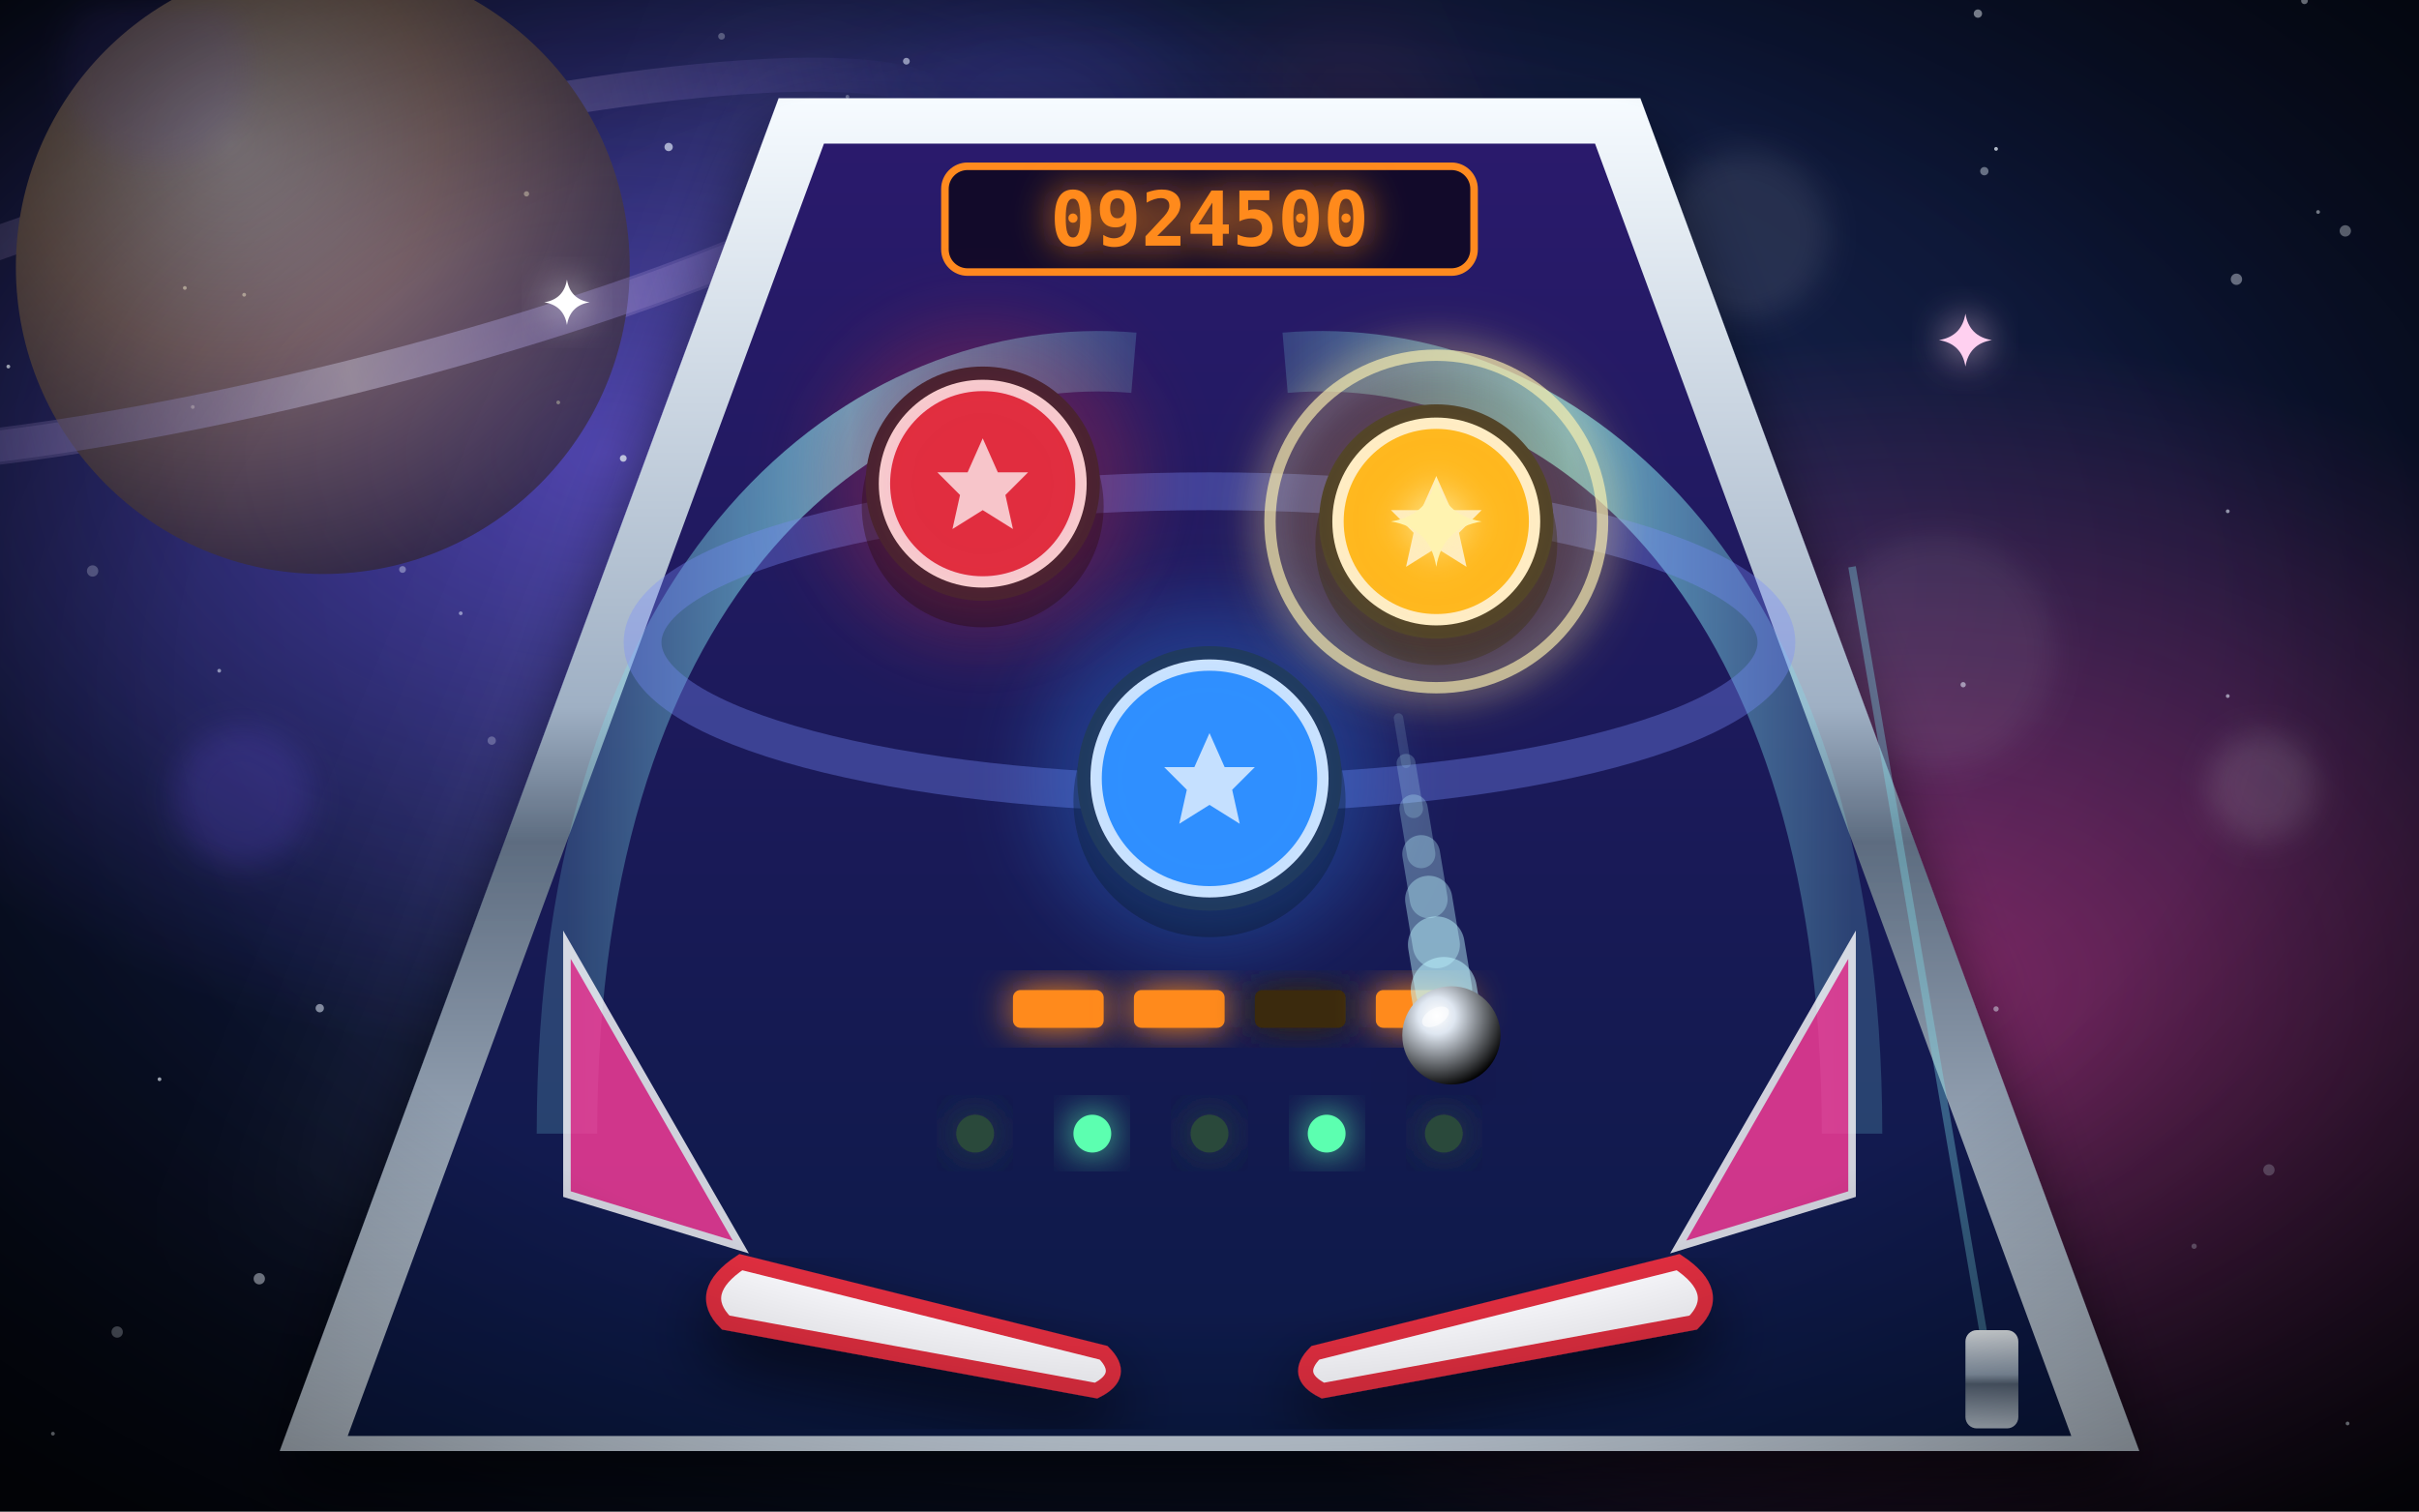
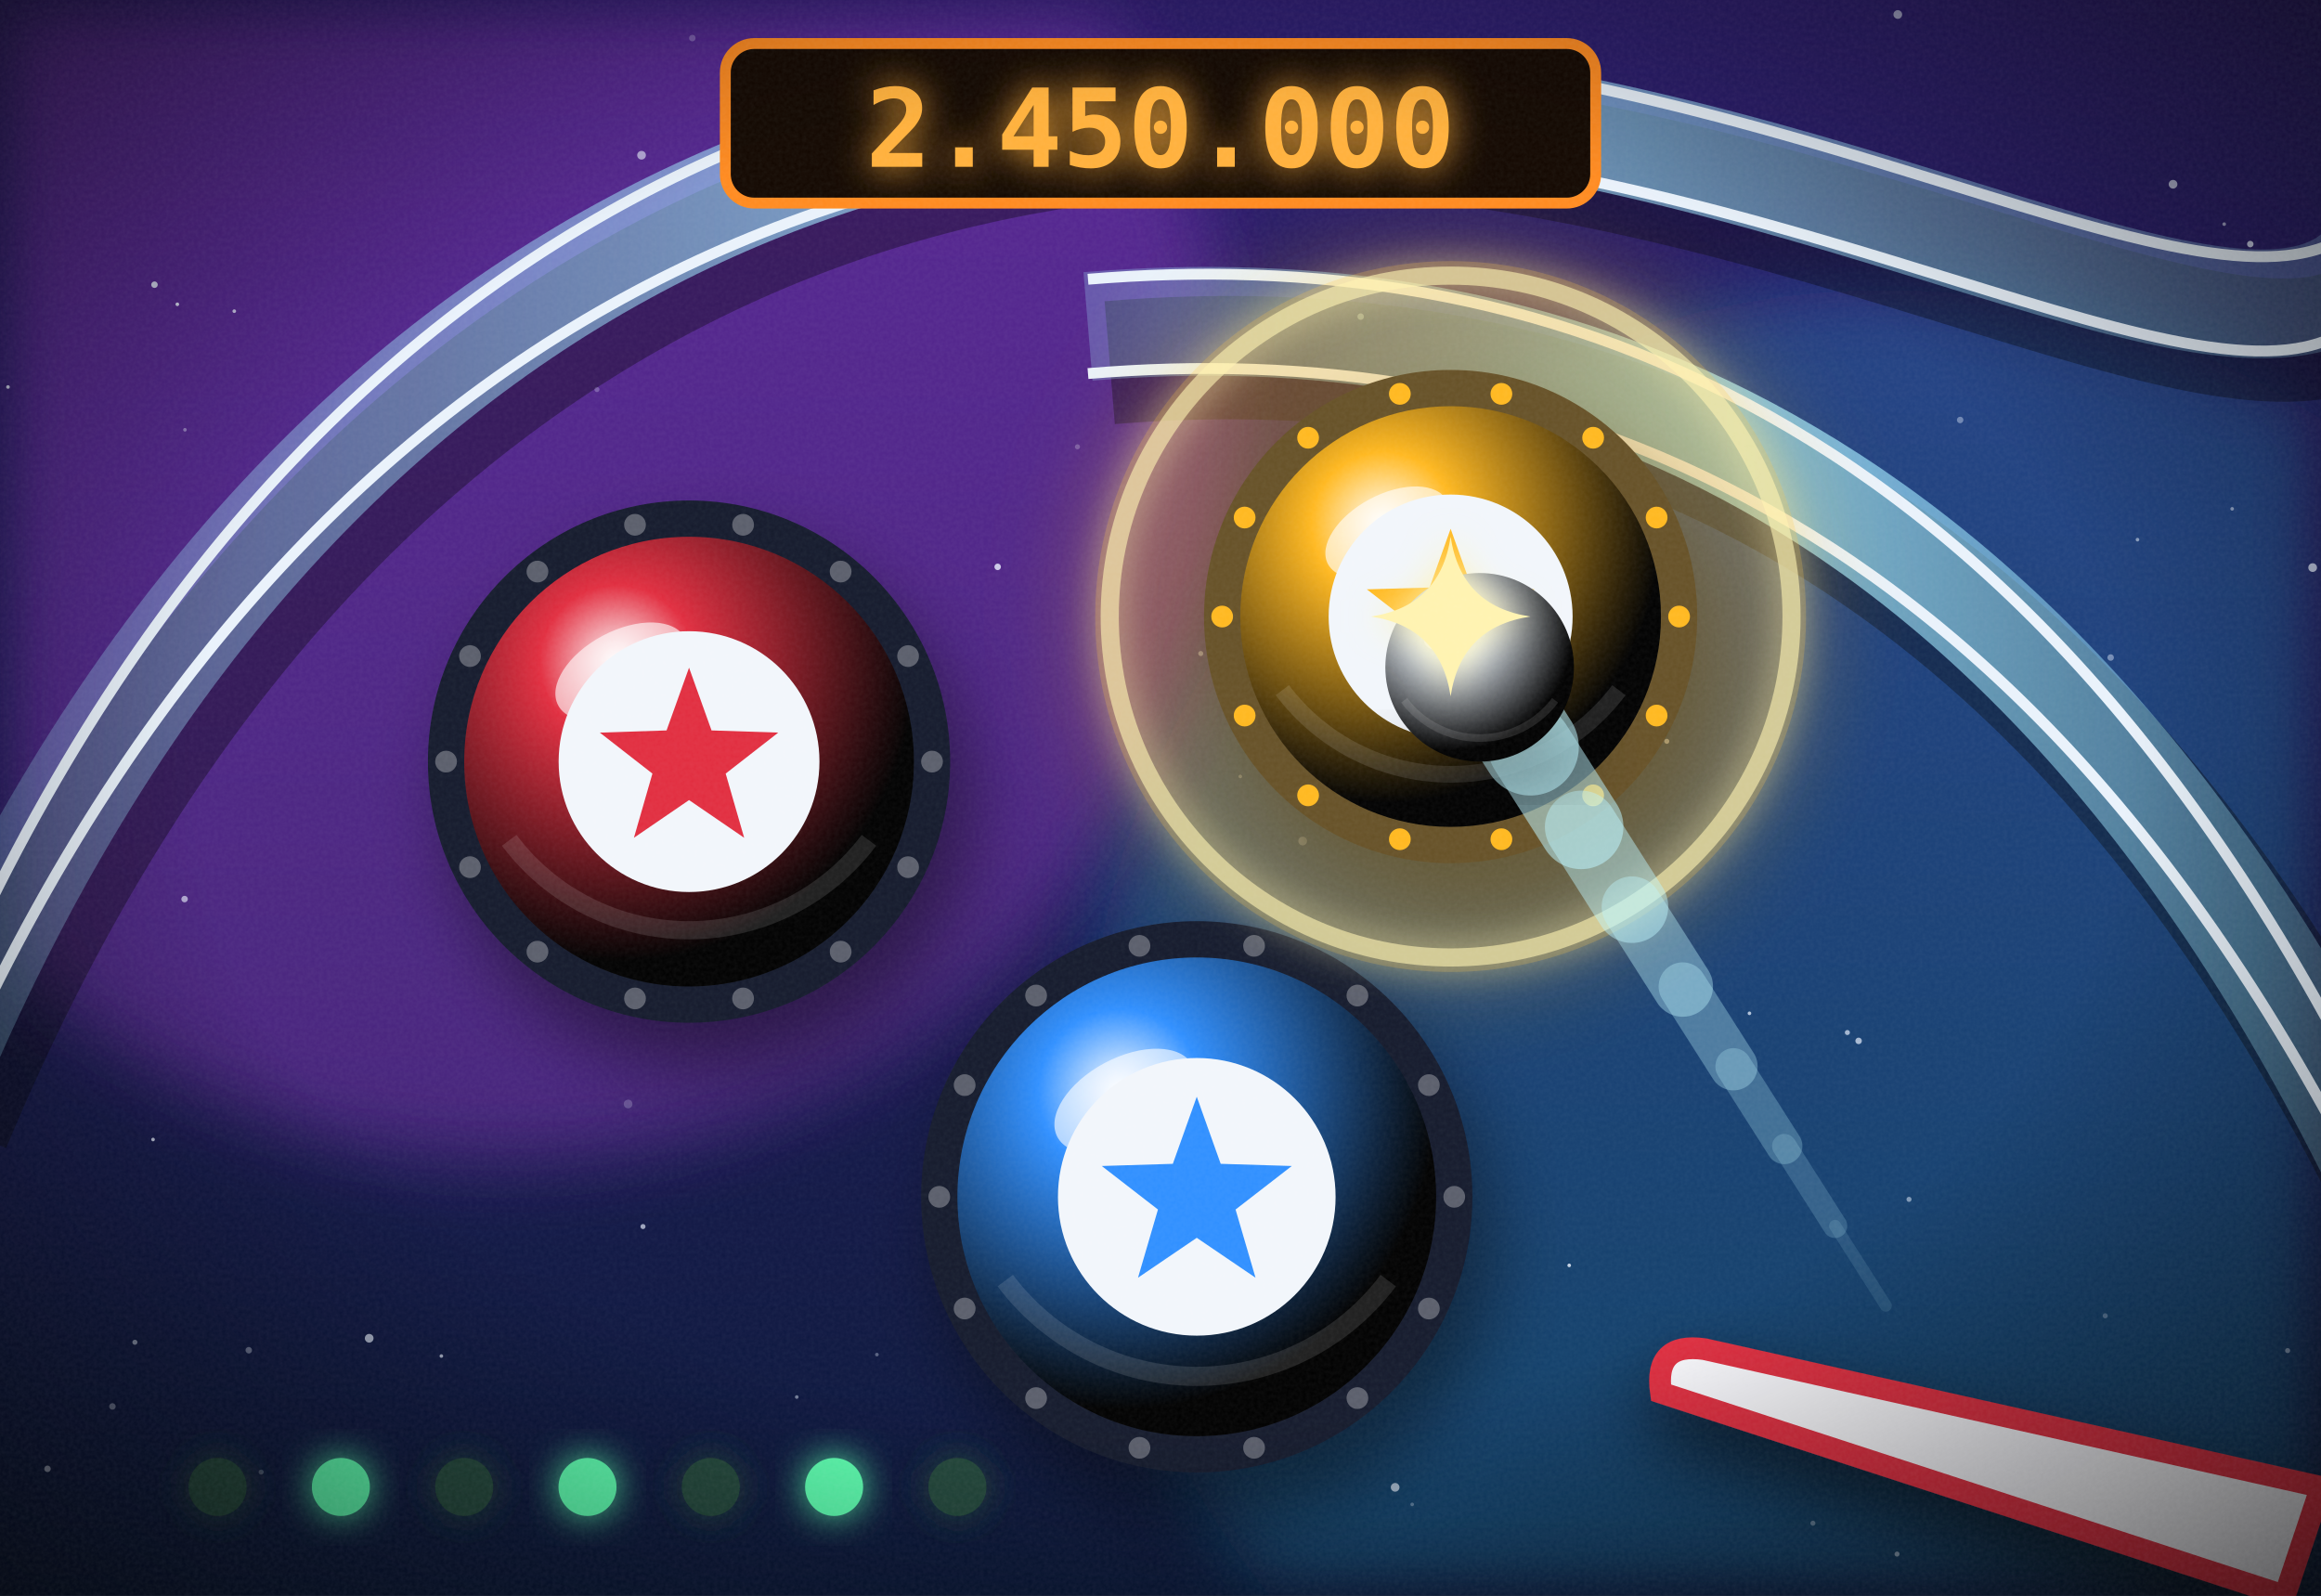
- <svg xmlns="http://www.w3.org/2000/svg" viewBox="0 0 640 400">
-   <defs>
-     <radialGradient id="bg" cx="50%" cy="38%" r="78%">
-       <stop offset="0" stop-color="#1d2c5e" />
-       <stop offset=".55" stop-color="#0c1533" />
-       <stop offset="1" stop-color="#04070f" />
-     </radialGradient>
-     <radialGradient id="neb1" cx="50%" cy="50%" r="50%">
-       <stop offset="0" stop-color="#7a5cff" stop-opacity=".55" />
-       <stop offset="1" stop-color="#7a5cff" stop-opacity="0" />
-     </radialGradient>
-     <radialGradient id="neb2" cx="50%" cy="50%" r="50%">
-       <stop offset="0" stop-color="#ff3d9a" stop-opacity=".45" />
-       <stop offset="1" stop-color="#ff3d9a" stop-opacity="0" />
-     </radialGradient>
-     <radialGradient id="floorglow" cx="50%" cy="50%" r="50%">
-       <stop offset="0" stop-color="#7a5cff" stop-opacity=".6" />
-       <stop offset="1" stop-color="#7a5cff" stop-opacity="0" />
-     </radialGradient>
-     <linearGradient id="flo" x1="0" y1="0" x2="0" y2="1">
-       <stop offset="0" stop-color="#0d1530" />
-       <stop offset="1" stop-color="#03050b" />
-     </linearGradient>
-     <radialGradient id="vig" cx="50%" cy="45%" r="72%">
-       <stop offset=".58" stop-color="#000" stop-opacity="0" />
-       <stop offset="1" stop-color="#000" stop-opacity=".6" />
-     </radialGradient>
-     <linearGradient id="chrome" x1="0" y1="0" x2="0" y2="1">
-       <stop offset="0" stop-color="#f6fbff" />
-       <stop offset=".45" stop-color="#9fb0c4" />
-       <stop offset=".55" stop-color="#5d6c80" />
-       <stop offset="1" stop-color="#cfdbe8" />
-     </linearGradient>
-     <linearGradient id="gold" x1="0" y1="0" x2="0" y2="1">
-       <stop offset="0" stop-color="#fff3b0" />
-       <stop offset=".5" stop-color="#ffb81f" />
-       <stop offset="1" stop-color="#b86a00" />
-     </linearGradient>
+ <svg xmlns="http://www.w3.org/2000/svg" viewBox="0 0 640 440" preserveAspectRatio="xMidYMid slice">
+   <defs>
    <filter id="glow" x="-50%" y="-50%" width="200%" height="200%">
      <feGaussianBlur stdDeviation="5" result="b" />
      <feMerge>
        <feMergeNode in="b" />
        <feMergeNode in="SourceGraphic" />
      </feMerge>
    </filter>
+     <filter id="bigglow" x="-50%" y="-50%" width="200%" height="200%">
+       <feGaussianBlur stdDeviation="14" result="b" />
+       <feMerge>
+         <feMergeNode in="b" />
+         <feMergeNode in="SourceGraphic" />
+       </feMerge>
+     </filter>
    <filter id="soft" x="-50%" y="-50%" width="200%" height="200%">
      <feGaussianBlur stdDeviation="10" />
    </filter>
-     <filter id="blur2" x="-50%" y="-50%" width="200%" height="200%">
-       <feGaussianBlur stdDeviation="2" />
+     <filter id="dof" x="-20%" y="-20%" width="140%" height="140%">
+       <feGaussianBlur stdDeviation="4" />
+     </filter>
+     <filter id="dof2" x="-20%" y="-20%" width="140%" height="140%">
+       <feGaussianBlur stdDeviation="9" />
    </filter>
    <filter id="bokeh" x="-50%" y="-50%" width="200%" height="200%">
-       <feGaussianBlur stdDeviation="4" />
-     </filter>
-     <filter id="ray" x="-20%" y="-20%" width="140%" height="140%">
-       <feGaussianBlur stdDeviation="14" />
+       <feGaussianBlur stdDeviation="7" />
    </filter>
    <filter id="shadow" x="-30%" y="-30%" width="160%" height="160%">
-       <feDropShadow dx="0" dy="9" stdDeviation="9" flood-color="#000" flood-opacity=".6" />
-     </filter>
-   </defs>
-   <rect width="640" height="400" fill="url(#bg)" />
-   <ellipse cx="160" cy="120" rx="240" ry="160" fill="url(#neb1)" />
-   <ellipse cx="510" cy="260" rx="240" ry="170" fill="url(#neb2)" />
-   <circle cx="613.3" cy="56.1" r="0.5" fill="#e8f1ff" opacity="0.65" />
-   <circle cx="286.2" cy="280.8" r="0.9" fill="#e8f1ff" opacity="0.77" />
-   <circle cx="51.0" cy="107.7" r="0.5" fill="#e8f1ff" opacity="0.46" />
-   <circle cx="384.7" cy="372.8" r="1.1" fill="#e8f1ff" opacity="0.71" />
-   <circle cx="31.0" cy="352.5" r="1.5" fill="#e8f1ff" opacity="0.42" />
-   <circle cx="269.8" cy="72.2" r="0.5" fill="#e8f1ff" opacity="0.63" />
-   <circle cx="600.3" cy="309.6" r="1.5" fill="#e8f1ff" opacity="0.29" />
-   <circle cx="208.9" cy="133.9" r="0.7" fill="#e8f1ff" opacity="0.87" />
-   <circle cx="200.0" cy="312.4" r="1.5" fill="#e8f1ff" opacity="0.34" />
-   <circle cx="528.1" cy="267.0" r="0.7" fill="#e8f1ff" opacity="0.53" />
-   <circle cx="219.1" cy="360.5" r="1.1" fill="#e8f1ff" opacity="0.85" />
-   <circle cx="324.0" cy="206.9" r="1.1" fill="#e8f1ff" opacity="0.51" />
-   <circle cx="591.7" cy="73.9" r="1.5" fill="#e8f1ff" opacity="0.49" />
-   <circle cx="372.9" cy="118.9" r="1.5" fill="#e8f1ff" opacity="0.61" />
-   <circle cx="337.4" cy="303.0" r="1.5" fill="#e8f1ff" opacity="0.53" />
-   <circle cx="58.0" cy="177.5" r="0.5" fill="#e8f1ff" opacity="0.53" />
-   <circle cx="257.8" cy="371.8" r="0.7" fill="#e8f1ff" opacity="0.58" />
-   <circle cx="256.4" cy="38.6" r="0.7" fill="#e8f1ff" opacity="0.36" />
-   <circle cx="349.8" cy="139.7" r="0.9" fill="#e8f1ff" opacity="0.84" />
-   <circle cx="402.9" cy="177.4" r="0.5" fill="#e8f1ff" opacity="0.60" />
-   <circle cx="509.4" cy="258.8" r="0.7" fill="#e8f1ff" opacity="0.68" />
-   <circle cx="64.6" cy="78.0" r="0.5" fill="#e8f1ff" opacity="0.79" />
-   <circle cx="589.4" cy="184.2" r="0.5" fill="#e8f1ff" opacity="0.57" />
-   <circle cx="335.3" cy="233.8" r="1.1" fill="#e8f1ff" opacity="0.56" />
-   <circle cx="42.2" cy="285.6" r="0.5" fill="#e8f1ff" opacity="0.78" />
-   <circle cx="389.4" cy="377.1" r="0.5" fill="#e8f1ff" opacity="0.37" />
-   <circle cx="224.2" cy="25.6" r="0.5" fill="#e8f1ff" opacity="0.36" />
-   <circle cx="442.9" cy="173.8" r="0.9" fill="#e8f1ff" opacity="0.37" />
-   <circle cx="48.9" cy="76.2" r="0.5" fill="#e8f1ff" opacity="0.90" />
-   <circle cx="342.0" cy="194.7" r="0.5" fill="#e8f1ff" opacity="0.37" />
-   <circle cx="176.9" cy="38.9" r="1.1" fill="#e8f1ff" opacity="0.65" />
-   <circle cx="257.8" cy="47.0" r="1.5" fill="#e8f1ff" opacity="0.79" />
-   <circle cx="24.5" cy="151.1" r="1.5" fill="#e8f1ff" opacity="0.27" />
-   <circle cx="130.1" cy="196.0" r="1.1" fill="#e8f1ff" opacity="0.28" />
-   <circle cx="440.8" cy="167.8" r="0.9" fill="#e8f1ff" opacity="0.41" />
-   <circle cx="147.7" cy="106.5" r="0.5" fill="#e8f1ff" opacity="0.86" />
-   <circle cx="362.3" cy="71.3" r="0.9" fill="#e8f1ff" opacity="0.29" />
-   <circle cx="319.2" cy="241.5" r="0.5" fill="#e8f1ff" opacity="0.80" />
-   <circle cx="448.3" cy="110.8" r="0.5" fill="#e8f1ff" opacity="0.39" />
-   <circle cx="519.4" cy="181.2" r="0.7" fill="#e8f1ff" opacity="0.54" />
-   <circle cx="275.1" cy="142.1" r="0.9" fill="#e8f1ff" opacity="0.81" />
-   <circle cx="523.3" cy="3.6" r="1.1" fill="#e8f1ff" opacity="0.65" />
-   <circle cx="68.6" cy="338.4" r="1.5" fill="#e8f1ff" opacity="0.61" />
-   <circle cx="231.7" cy="339.4" r="1.5" fill="#e8f1ff" opacity="0.42" />
-   <circle cx="165.9" cy="210.2" r="0.9" fill="#e8f1ff" opacity="0.80" />
-   <circle cx="326.3" cy="278.7" r="0.7" fill="#e8f1ff" opacity="0.88" />
-   <circle cx="121.9" cy="162.3" r="0.5" fill="#e8f1ff" opacity="0.50" />
-   <circle cx="419.7" cy="78.0" r="0.7" fill="#e8f1ff" opacity="0.31" />
-   <circle cx="589.4" cy="135.3" r="0.5" fill="#e8f1ff" opacity="0.59" />
-   <circle cx="620.5" cy="61.1" r="1.5" fill="#e8f1ff" opacity="0.49" />
-   <circle cx="609.7" cy="0.2" r="0.9" fill="#e8f1ff" opacity="0.75" />
-   <circle cx="14.0" cy="379.4" r="0.5" fill="#e8f1ff" opacity="0.77" />
-   <circle cx="528.1" cy="39.4" r="0.5" fill="#e8f1ff" opacity="0.85" />
-   <circle cx="164.9" cy="121.3" r="0.9" fill="#e8f1ff" opacity="0.84" />
-   <circle cx="263.7" cy="249.0" r="1.5" fill="#e8f1ff" opacity="0.47" />
-   <circle cx="621.1" cy="376.7" r="0.5" fill="#e8f1ff" opacity="0.84" />
-   <circle cx="512.5" cy="260.9" r="0.9" fill="#e8f1ff" opacity="0.69" />
-   <circle cx="2.2" cy="97.0" r="0.5" fill="#e8f1ff" opacity="0.85" />
-   <circle cx="190.9" cy="9.6" r="0.9" fill="#e8f1ff" opacity="0.32" />
-   <circle cx="580.5" cy="329.8" r="0.7" fill="#e8f1ff" opacity="0.35" />
-   <circle cx="182.1" cy="157.6" r="0.7" fill="#e8f1ff" opacity="0.78" />
-   <circle cx="196.3" cy="216.5" r="1.5" fill="#e8f1ff" opacity="0.87" />
-   <circle cx="239.8" cy="16.2" r="0.9" fill="#e8f1ff" opacity="0.58" />
-   <circle cx="139.3" cy="51.3" r="0.7" fill="#e8f1ff" opacity="0.74" />
-   <circle cx="356.0" cy="177.9" r="0.9" fill="#e8f1ff" opacity="0.90" />
-   <circle cx="525.0" cy="45.3" r="1.1" fill="#e8f1ff" opacity="0.46" />
-   <circle cx="106.5" cy="150.7" r="0.9" fill="#e8f1ff" opacity="0.38" />
-   <circle cx="84.6" cy="266.8" r="1.1" fill="#e8f1ff" opacity="0.53" />
-   <circle cx="344.7" cy="157.8" r="1.1" fill="#e8f1ff" opacity="0.78" />
-   <circle cx="429.3" cy="144.4" r="0.9" fill="#e8f1ff" opacity="0.70" />
-   <defs>
-     <radialGradient id="pl" cx="35%" cy="30%" r="75%">
-       <stop offset="0" stop-color="#f3e2c0" />
-       <stop offset=".45" stop-color="#b08a5a" />
-       <stop offset="1" stop-color="#2a1d14" />
-     </radialGradient>
-     <linearGradient id="plr" x1="0" y1="0" x2="1" y2="0">
-       <stop offset="0" stop-color="#7a5cff" stop-opacity="0" />
-       <stop offset=".5" stop-color="#f6e6c4" stop-opacity=".8" />
-       <stop offset="1" stop-color="#7a5cff" stop-opacity="0" />
-     </linearGradient>
-   </defs>
-   <g opacity=".55">
-     <ellipse cx="85.4" cy="70.7" rx="170.5" ry="30.8" fill="none" stroke="url(#plr)" stroke-width="9" transform="rotate(-14 85.4 70.7)" />
-     <circle cx="85.4" cy="70.7" r="81.2" fill="url(#pl)" />
-     <path d="M-85.0,70.7 A170.5,30.8 0 0 0 255.9,70.7" fill="none" stroke="url(#plr)" stroke-width="9" transform="rotate(-14 85.4 70.7)" />
-   </g>
-   <circle cx="371.8" cy="144.8" r="31.4" fill="#ffffff" opacity="0.16" filter="url(#bokeh)" />
-   <circle cx="266.5" cy="143.8" r="29.4" fill="#ffffff" opacity="0.18" filter="url(#bokeh)" />
-   <circle cx="512.7" cy="172.6" r="30.9" fill="#ffffff" opacity="0.07" filter="url(#bokeh)" />
-   <circle cx="337.4" cy="54.6" r="15.7" fill="#ffffff" opacity="0.08" filter="url(#bokeh)" />
-   <circle cx="41.2" cy="18.2" r="24.9" fill="#7a5cff" opacity="0.11" filter="url(#bokeh)" />
-   <circle cx="461.7" cy="62.1" r="22.3" fill="#ffffff" opacity="0.09" filter="url(#bokeh)" />
-   <circle cx="64.1" cy="210.8" r="18.4" fill="#7a5cff" opacity="0.17" filter="url(#bokeh)" />
-   <circle cx="183.6" cy="169.0" r="20.7" fill="#7a5cff" opacity="0.07" filter="url(#bokeh)" />
-   <circle cx="598.6" cy="208.2" r="14.3" fill="#ffffff" opacity="0.13" filter="url(#bokeh)" />
-   <g opacity=".55" filter="url(#ray)">
-     <polygon points="250,-10 300,-10 380,330 170,330" fill="#7a5cff" opacity=".18" />
-     <polygon points="330,-10 370,-10 520,330 360,330" fill="#ff3d9a" opacity=".14" />
-     <polygon points="200,-10 230,-10 230,330 60,330" fill="#ffffff" opacity=".06" />
-   </g>
-   <defs>
+       <feDropShadow dx="0" dy="10" stdDeviation="10" flood-color="#000" flood-opacity=".6" />
+     </filter>
+     <filter id="grain" x="0" y="0" width="100%" height="100%">
+       <feTurbulence type="fractalNoise" baseFrequency=".9" numOctaves="2" seed="7" />
+       <feColorMatrix values="0 0 0 0 1  0 0 0 0 1  0 0 0 0 1  0 0 0 .055 0" />
+     </filter>
+     <linearGradient id="chrome" x1="0" y1="0" x2="0" y2="1">
+       <stop offset="0" stop-color="#f6fbff" />
+       <stop offset=".45" stop-color="#9fb0c4" />
+       <stop offset=".55" stop-color="#5d6c80" />
+       <stop offset="1" stop-color="#cfdbe8" />
+     </linearGradient>
+     <linearGradient id="gold" x1="0" y1="0" x2="0" y2="1">
+       <stop offset="0" stop-color="#fff3b0" />
+       <stop offset=".5" stop-color="#ffb81f" />
+       <stop offset="1" stop-color="#b86a00" />
+     </linearGradient>
+     <radialGradient id="vig" cx="50%" cy="48%" r="75%">
+       <stop offset=".55" stop-color="#000" stop-opacity="0" />
+       <stop offset="1" stop-color="#000" stop-opacity=".72" />
+     </radialGradient>
    <linearGradient id="pf" x1="0" y1="0" x2="0" y2="1">
      <stop offset="0" stop-color="#2a1a6c" />
-       <stop offset="1" stop-color="#0b1a46" />
+       <stop offset="1" stop-color="#081638" />
    </linearGradient>
    <linearGradient id="ramp" x1="0" y1="0" x2="1" y2="0">
-       <stop offset="0" stop-color="#7fe3ee" stop-opacity=".2" />
-       <stop offset=".5" stop-color="#7fe3ee" stop-opacity=".7" />
-       <stop offset="1" stop-color="#7fe3ee" stop-opacity=".2" />
-     </linearGradient>
-   </defs>
-   <polygon points="206,26 434,26 566,384 74,384" fill="url(#chrome)" filter="url(#shadow)" />
-   <polygon points="218,38 422,38 548,380 92,380" fill="url(#pf)" />
-   <rect x="250" y="44" width="140" height="28" rx="6" fill="#120a2a" stroke="#ff8a1f" stroke-width="2" />
-   <text x="320" y="65" font-family="ui-monospace, Menlo, monospace" font-size="20" font-weight="900" fill="#ff8a1f" text-anchor="middle" filter="url(#glow)">0924500</text>
-   <path d="M150,300 C150,150 230,90 300,96" fill="none" stroke="url(#ramp)" stroke-width="16" />
-   <path d="M490,300 C490,150 410,90 340,96" fill="none" stroke="url(#ramp)" stroke-width="16" />
-   <ellipse cx="320" cy="170" rx="150" ry="40" fill="none" stroke="#7a8cff" stroke-opacity=".35" stroke-width="10" />
-   <circle cx="260" cy="134" r="32" fill="#000" opacity=".4" />
-   <circle cx="260" cy="128" r="31" fill="#1b1f2c" />
-   <circle cx="260" cy="128" r="26" fill="#e12d3f" stroke="#fff" stroke-width="3" />
-   <polygon points="260,116 264,125 272,125 266,131 268,140 260,135 252,140 254,131 248,125 256,125" fill="#fff" />
-   <circle cx="260" cy="128" r="42" fill="#e12d3f" opacity=".28" filter="url(#soft)" />
-   <circle cx="380" cy="144" r="32" fill="#000" opacity=".4" />
-   <circle cx="380" cy="138" r="31" fill="#1b1f2c" />
-   <circle cx="380" cy="138" r="26" fill="#ffb81f" stroke="#fff" stroke-width="3" />
-   <polygon points="380,126 384,135 392,135 386,141 388,150 380,145 372,150 374,141 368,135 376,135" fill="#fff" />
-   <circle cx="380" cy="138" r="42" fill="#ffb81f" opacity=".28" filter="url(#soft)" />
-   <circle cx="320" cy="212" r="36" fill="#000" opacity=".4" />
-   <circle cx="320" cy="206" r="35" fill="#1b1f2c" />
-   <circle cx="320" cy="206" r="30" fill="#2f8fff" stroke="#fff" stroke-width="3" />
-   <polygon points="320,194 324,203 332,203 326,209 328,218 320,213 312,218 314,209 308,203 316,203" fill="#fff" />
-   <circle cx="320" cy="206" r="46" fill="#2f8fff" opacity=".28" filter="url(#soft)" />
-   <circle cx="380" cy="138" r="44" fill="none" stroke="#fff3b0" stroke-width="3" opacity=".7" filter="url(#glow)" />
-   <rect x="268" y="262" width="24" height="10" rx="2" fill="#ff8a1f" filter="url(#glow)" />
-   <rect x="300" y="262" width="24" height="10" rx="2" fill="#ff8a1f" filter="url(#glow)" />
-   <rect x="332" y="262" width="24" height="10" rx="2" fill="#3a2a10" filter="url(#glow)" />
-   <rect x="364" y="262" width="24" height="10" rx="2" fill="#ff8a1f" filter="url(#glow)" />
-   <circle cx="258" cy="300" r="5" fill="#2a4a3a" filter="url(#glow)" />
-   <circle cx="289" cy="300" r="5" fill="#5cffb0" filter="url(#glow)" />
-   <circle cx="320" cy="300" r="5" fill="#2a4a3a" filter="url(#glow)" />
-   <circle cx="351" cy="300" r="5" fill="#5cffb0" filter="url(#glow)" />
-   <circle cx="382" cy="300" r="5" fill="#2a4a3a" filter="url(#glow)" />
-   <polygon points="150,250 150,316 196,330" fill="#ff3d9a" opacity=".8" stroke="#fff" stroke-width="2" />
-   <polygon points="490,250 490,316 444,330" fill="#ff3d9a" opacity=".8" stroke="#fff" stroke-width="2" />
+       <stop offset="0" stop-color="#9fe8ff" stop-opacity=".25" />
+       <stop offset=".5" stop-color="#9fe8ff" stop-opacity=".75" />
+       <stop offset="1" stop-color="#9fe8ff" stop-opacity=".25" />
+     </linearGradient>
+   </defs>
+   <rect width="640" height="440" fill="#05070f" />
+   <rect width="640" height="440" fill="url(#pf)" />
+   <circle cx="140" cy="120" r="200" fill="rgba(170,60,220,.35)" filter="url(#soft)" />
+   <circle cx="520" cy="300" r="220" fill="rgba(30,170,220,.28)" filter="url(#soft)" />
+   <circle cx="613.3" cy="61.8" r="0.5" fill="#eaf2ff" opacity="0.63" />
+   <circle cx="286.2" cy="308.9" r="0.9" fill="#eaf2ff" opacity="0.75" />
+   <circle cx="51.0" cy="118.5" r="0.5" fill="#eaf2ff" opacity="0.42" />
+   <circle cx="384.7" cy="410.1" r="1.2" fill="#eaf2ff" opacity="0.70" />
+   <circle cx="31.0" cy="387.8" r="0.9" fill="#eaf2ff" opacity="0.42" />
+   <circle cx="121.7" cy="373.9" r="0.5" fill="#eaf2ff" opacity="0.69" />
+   <circle cx="391.9" cy="113.7" r="1.2" fill="#eaf2ff" opacity="0.42" />
+   <circle cx="499.9" cy="420.0" r="0.7" fill="#eaf2ff" opacity="0.40" />
+   <circle cx="173.2" cy="304.4" r="1.2" fill="#eaf2ff" opacity="0.23" />
+   <circle cx="340.4" cy="14.2" r="0.9" fill="#eaf2ff" opacity="0.55" />
+   <circle cx="331.1" cy="180.2" r="0.7" fill="#eaf2ff" opacity="0.42" />
+   <circle cx="239.2" cy="256.3" r="0.9" fill="#eaf2ff" opacity="0.60" />
+   <circle cx="359.2" cy="231.9" r="1.2" fill="#eaf2ff" opacity="0.26" />
+   <circle cx="637.7" cy="156.5" r="1.2" fill="#eaf2ff" opacity="0.75" />
+   <circle cx="37.2" cy="370.1" r="0.7" fill="#eaf2ff" opacity="0.56" />
+   <circle cx="256.4" cy="42.5" r="0.7" fill="#eaf2ff" opacity="0.32" />
+   <circle cx="349.8" cy="153.6" r="0.9" fill="#eaf2ff" opacity="0.84" />
+   <circle cx="402.9" cy="195.2" r="0.5" fill="#eaf2ff" opacity="0.57" />
+   <circle cx="509.4" cy="284.7" r="0.7" fill="#eaf2ff" opacity="0.66" />
+   <circle cx="64.6" cy="85.8" r="0.5" fill="#eaf2ff" opacity="0.78" />
+   <circle cx="589.4" cy="202.7" r="0.5" fill="#eaf2ff" opacity="0.55" />
+   <circle cx="335.3" cy="257.2" r="1.2" fill="#eaf2ff" opacity="0.53" />
+   <circle cx="42.2" cy="314.2" r="0.5" fill="#eaf2ff" opacity="0.77" />
+   <circle cx="389.4" cy="414.8" r="0.5" fill="#eaf2ff" opacity="0.33" />
+   <circle cx="224.2" cy="28.2" r="0.5" fill="#eaf2ff" opacity="0.32" />
+   <circle cx="442.9" cy="191.1" r="0.9" fill="#eaf2ff" opacity="0.32" />
+   <circle cx="48.9" cy="83.9" r="0.5" fill="#eaf2ff" opacity="0.90" />
+   <circle cx="342.0" cy="214.1" r="0.5" fill="#eaf2ff" opacity="0.33" />
+   <circle cx="176.9" cy="42.8" r="1.2" fill="#eaf2ff" opacity="0.63" />
+   <circle cx="257.8" cy="51.7" r="0.7" fill="#eaf2ff" opacity="0.23" />
+   <circle cx="241.8" cy="373.5" r="0.5" fill="#eaf2ff" opacity="0.34" />
+   <circle cx="482.4" cy="279.4" r="0.5" fill="#eaf2ff" opacity="0.73" />
+   <circle cx="459.6" cy="204.4" r="0.7" fill="#eaf2ff" opacity="0.82" />
+   <circle cx="72.0" cy="405.9" r="0.7" fill="#eaf2ff" opacity="0.32" />
+   <circle cx="615.5" cy="140.3" r="0.5" fill="#eaf2ff" opacity="0.55" />
+   <circle cx="386.3" cy="18.6" r="1.2" fill="#eaf2ff" opacity="0.69" />
+   <circle cx="177.3" cy="338.2" r="0.7" fill="#eaf2ff" opacity="0.64" />
+   <circle cx="630.8" cy="372.4" r="0.7" fill="#eaf2ff" opacity="0.51" />
+   <circle cx="275.1" cy="156.3" r="0.9" fill="#eaf2ff" opacity="0.80" />
+   <circle cx="523.3" cy="4.0" r="1.2" fill="#eaf2ff" opacity="0.63" />
+   <circle cx="68.6" cy="372.3" r="0.9" fill="#eaf2ff" opacity="0.40" />
+   <circle cx="540.5" cy="115.8" r="0.9" fill="#eaf2ff" opacity="0.39" />
+   <circle cx="101.8" cy="369.0" r="1.2" fill="#eaf2ff" opacity="0.69" />
+   <circle cx="523.1" cy="428.5" r="0.7" fill="#eaf2ff" opacity="0.55" />
+   <circle cx="219.7" cy="385.2" r="0.5" fill="#eaf2ff" opacity="0.47" />
+   <circle cx="419.7" cy="85.8" r="0.7" fill="#eaf2ff" opacity="0.26" />
+   <circle cx="589.4" cy="148.8" r="0.5" fill="#eaf2ff" opacity="0.56" />
+   <circle cx="620.5" cy="67.3" r="0.9" fill="#eaf2ff" opacity="0.81" />
+   <circle cx="383.0" cy="232.0" r="0.5" fill="#eaf2ff" opacity="0.28" />
+   <circle cx="324.3" cy="22.6" r="0.5" fill="#eaf2ff" opacity="0.27" />
+   <circle cx="42.6" cy="78.5" r="0.9" fill="#eaf2ff" opacity="0.86" />
+   <circle cx="582.0" cy="181.3" r="0.9" fill="#eaf2ff" opacity="0.43" />
+   <circle cx="432.7" cy="348.9" r="0.5" fill="#eaf2ff" opacity="0.83" />
+   <circle cx="512.5" cy="287.0" r="0.9" fill="#eaf2ff" opacity="0.68" />
+   <circle cx="2.2" cy="106.7" r="0.5" fill="#eaf2ff" opacity="0.85" />
+   <circle cx="190.9" cy="10.5" r="0.9" fill="#eaf2ff" opacity="0.28" />
+   <circle cx="580.5" cy="362.8" r="0.7" fill="#eaf2ff" opacity="0.31" />
+   <circle cx="182.1" cy="173.4" r="0.7" fill="#eaf2ff" opacity="0.77" />
+   <circle cx="196.3" cy="238.1" r="0.9" fill="#eaf2ff" opacity="0.83" />
+   <circle cx="297.1" cy="123.2" r="0.7" fill="#eaf2ff" opacity="0.26" />
+   <circle cx="526.4" cy="330.7" r="0.7" fill="#eaf2ff" opacity="0.51" />
+   <circle cx="164.6" cy="107.4" r="0.7" fill="#eaf2ff" opacity="0.28" />
+   <circle cx="307.7" cy="352.6" r="1.2" fill="#eaf2ff" opacity="0.25" />
+   <circle cx="217.4" cy="167.5" r="1.2" fill="#eaf2ff" opacity="0.50" />
+   <circle cx="344.7" cy="173.6" r="1.2" fill="#eaf2ff" opacity="0.77" />
+   <circle cx="429.3" cy="158.8" r="0.9" fill="#eaf2ff" opacity="0.68" />
+   <circle cx="599.2" cy="50.8" r="1.2" fill="#eaf2ff" opacity="0.73" />
+   <circle cx="50.9" cy="247.9" r="0.9" fill="#eaf2ff" opacity="0.64" />
+   <circle cx="13.1" cy="405.0" r="0.9" fill="#eaf2ff" opacity="0.58" />
+   <circle cx="375.2" cy="87.3" r="0.9" fill="#eaf2ff" opacity="0.72" />
+   <path d="M-20,300 C80,60 260,10 400,30 S640,120 660,60" fill="none" stroke="#000" stroke-opacity=".35" stroke-width="34" transform="translate(6 10)" />
+   <path d="M-20,300 C80,60 260,10 400,30 S640,120 660,60" fill="none" stroke="url(#ramp)" stroke-width="30" />
+   <path d="M-20,300 C80,60 260,10 400,30 S640,120 660,60" fill="none" stroke="#e9f2fb" stroke-width="3" transform="translate(0 -13)" />
+   <path d="M-20,300 C80,60 260,10 400,30 S640,120 660,60" fill="none" stroke="#e9f2fb" stroke-width="3" transform="translate(0 13)" />
+   <path d="M660,330 C560,120 420,80 300,90" fill="none" stroke="#000" stroke-opacity=".35" stroke-width="34" transform="translate(6 10)" />
+   <path d="M660,330 C560,120 420,80 300,90" fill="none" stroke="url(#ramp)" stroke-width="30" />
+   <path d="M660,330 C560,120 420,80 300,90" fill="none" stroke="#e9f2fb" stroke-width="3" transform="translate(0 -13)" />
+   <path d="M660,330 C560,120 420,80 300,90" fill="none" stroke="#e9f2fb" stroke-width="3" transform="translate(0 13)" />
+   <circle cx="196" cy="222" r="72" fill="#000" opacity=".45" filter="url(#soft)" />
+   <circle cx="190" cy="210" r="72" fill="#141a2c" />
+   <defs>
+     <radialGradient id="bp190" cx="34%" cy="28%" r="78%">
+       <stop offset="0" stop-color="#ffffff" />
+       <stop offset=".22" stop-color="#e12d3f" />
+       <stop offset=".85" stop-color="#000" />
+       <stop offset="1" stop-color="#000" />
+     </radialGradient>
+   </defs>
+   <circle cx="190.0" cy="210.0" r="62.0" fill="url(#bp190)" />
+   <ellipse cx="171.4" cy="185.2" rx="19.8" ry="11.2" fill="#fff" opacity="0.6" transform="rotate(-28 171.4 185.2)" />
+   <path d="M140.4,231.7 A62.0,62.0 0 0 0 239.6,231.7" fill="none" stroke="#fff" stroke-opacity=".12" stroke-width="5.0" />
+   <circle cx="190" cy="210" r="35.96" fill="#f2f6fb" />
+   <g fill="#e12d3f">
+     <polygon points="190.0,184.1 196.2,201.4 214.6,202.0 200.1,213.3 205.2,231.0 190.0,220.6 174.8,231.0 179.9,213.3 165.4,202.0 183.8,201.4" />
+   </g>
+   <circle cx="257.0" cy="210.0" r="3" fill="#fff" opacity="0.3" />
+   <circle cx="250.4" cy="239.1" r="3" fill="#fff" opacity="0.3" />
+   <circle cx="231.8" cy="262.4" r="3" fill="#fff" opacity="0.3" />
+   <circle cx="204.9" cy="275.3" r="3" fill="#fff" opacity="0.3" />
+   <circle cx="175.1" cy="275.3" r="3" fill="#fff" opacity="0.3" />
+   <circle cx="148.2" cy="262.4" r="3" fill="#fff" opacity="0.3" />
+   <circle cx="129.6" cy="239.1" r="3" fill="#fff" opacity="0.3" />
+   <circle cx="123.0" cy="210.0" r="3" fill="#fff" opacity="0.3" />
+   <circle cx="129.6" cy="180.9" r="3" fill="#fff" opacity="0.3" />
+   <circle cx="148.2" cy="157.6" r="3" fill="#fff" opacity="0.3" />
+   <circle cx="175.1" cy="144.7" r="3" fill="#fff" opacity="0.3" />
+   <circle cx="204.9" cy="144.7" r="3" fill="#fff" opacity="0.3" />
+   <circle cx="231.8" cy="157.6" r="3" fill="#fff" opacity="0.3" />
+   <circle cx="250.4" cy="180.9" r="3" fill="#fff" opacity="0.3" />
+   <circle cx="406" cy="182" r="68" fill="#000" opacity=".45" filter="url(#soft)" />
+   <circle cx="400" cy="170" r="68" fill="#141a2c" />
+   <circle cx="400" cy="170" r="98" fill="#ffb81f" opacity=".35" filter="url(#bigglow)" />
+   <defs>
+     <radialGradient id="bp400" cx="34%" cy="28%" r="78%">
+       <stop offset="0" stop-color="#ffffff" />
+       <stop offset=".22" stop-color="#ffb81f" />
+       <stop offset=".85" stop-color="#000" />
+       <stop offset="1" stop-color="#000" />
+     </radialGradient>
+   </defs>
+   <circle cx="400.0" cy="170.0" r="58.0" fill="url(#bp400)" />
+   <ellipse cx="382.6" cy="146.8" rx="18.6" ry="10.4" fill="#fff" opacity="0.6" transform="rotate(-28 382.6 146.8)" />
+   <path d="M353.6,190.3 A58.0,58.0 0 0 0 446.4,190.3" fill="none" stroke="#fff" stroke-opacity=".12" stroke-width="4.6" />
+   <circle cx="400" cy="170" r="33.64" fill="#f2f6fb" />
+   <g fill="#ffb81f">
+     <polygon points="400.0,145.8 405.8,162.0 423.1,162.5 409.4,173.1 414.3,189.6 400.0,179.9 385.7,189.6 390.6,173.1 376.9,162.5 394.2,162.0" />
+   </g>
+   <circle cx="463.0" cy="170.0" r="3" fill="#ffb81f" opacity="1" />
+   <circle cx="456.8" cy="197.3" r="3" fill="#ffb81f" opacity="1" />
+   <circle cx="439.3" cy="219.3" r="3" fill="#ffb81f" opacity="1" />
+   <circle cx="414.0" cy="231.4" r="3" fill="#ffb81f" opacity="1" />
+   <circle cx="386.0" cy="231.4" r="3" fill="#ffb81f" opacity="1" />
+   <circle cx="360.7" cy="219.3" r="3" fill="#ffb81f" opacity="1" />
+   <circle cx="343.2" cy="197.3" r="3" fill="#ffb81f" opacity="1" />
+   <circle cx="337.0" cy="170.0" r="3" fill="#ffb81f" opacity="1" />
+   <circle cx="343.2" cy="142.7" r="3" fill="#ffb81f" opacity="1" />
+   <circle cx="360.7" cy="120.7" r="3" fill="#ffb81f" opacity="1" />
+   <circle cx="386.0" cy="108.6" r="3" fill="#ffb81f" opacity="1" />
+   <circle cx="414.0" cy="108.6" r="3" fill="#ffb81f" opacity="1" />
+   <circle cx="439.3" cy="120.7" r="3" fill="#ffb81f" opacity="1" />
+   <circle cx="456.8" cy="142.7" r="3" fill="#ffb81f" opacity="1" />
+   <circle cx="336" cy="342" r="76" fill="#000" opacity=".45" filter="url(#soft)" />
+   <circle cx="330" cy="330" r="76" fill="#141a2c" />
+   <defs>
+     <radialGradient id="bp330" cx="34%" cy="28%" r="78%">
+       <stop offset="0" stop-color="#ffffff" />
+       <stop offset=".22" stop-color="#2f8fff" />
+       <stop offset=".85" stop-color="#000" />
+       <stop offset="1" stop-color="#000" />
+     </radialGradient>
+   </defs>
+   <circle cx="330.0" cy="330.0" r="66.0" fill="url(#bp330)" />
+   <ellipse cx="310.2" cy="303.6" rx="21.1" ry="11.9" fill="#fff" opacity="0.6" transform="rotate(-28 310.2 303.6)" />
+   <path d="M277.2,353.1 A66.0,66.0 0 0 0 382.8,353.1" fill="none" stroke="#fff" stroke-opacity=".12" stroke-width="5.3" />
+   <circle cx="330" cy="330" r="38.28" fill="#f2f6fb" />
+   <g fill="#2f8fff">
+     <polygon points="330.0,302.4 336.6,320.9 356.2,321.5 340.7,333.5 346.2,352.3 330.0,341.3 313.8,352.3 319.3,333.5 303.8,321.5 323.4,320.9" />
+   </g>
+   <circle cx="401.0" cy="330.0" r="3" fill="#fff" opacity="0.3" />
+   <circle cx="394.0" cy="360.8" r="3" fill="#fff" opacity="0.3" />
+   <circle cx="374.3" cy="385.5" r="3" fill="#fff" opacity="0.3" />
+   <circle cx="345.8" cy="399.2" r="3" fill="#fff" opacity="0.3" />
+   <circle cx="314.2" cy="399.2" r="3" fill="#fff" opacity="0.3" />
+   <circle cx="285.7" cy="385.5" r="3" fill="#fff" opacity="0.3" />
+   <circle cx="266.0" cy="360.8" r="3" fill="#fff" opacity="0.3" />
+   <circle cx="259.0" cy="330.0" r="3" fill="#fff" opacity="0.3" />
+   <circle cx="266.0" cy="299.2" r="3" fill="#fff" opacity="0.3" />
+   <circle cx="285.7" cy="274.5" r="3" fill="#fff" opacity="0.3" />
+   <circle cx="314.2" cy="260.8" r="3" fill="#fff" opacity="0.3" />
+   <circle cx="345.8" cy="260.8" r="3" fill="#fff" opacity="0.3" />
+   <circle cx="374.3" cy="274.5" r="3" fill="#fff" opacity="0.3" />
+   <circle cx="394.0" cy="299.2" r="3" fill="#fff" opacity="0.3" />
+   <circle cx="400" cy="170" r="94" fill="none" stroke="#fff3b0" stroke-width="5" opacity=".7" filter="url(#glow)" />
  <g filter="url(#shadow)">
-     <path d="M196,334 L292,358 Q298,364 290,368 L192,350 Q184,342 196,334Z" fill="#fbfbff" stroke="#e12d3f" stroke-width="4" />
-     <path d="M444,334 L348,358 Q342,364 350,368 L448,350 Q456,342 444,334Z" fill="#fbfbff" stroke="#e12d3f" stroke-width="4" />
-   </g>
-   <line x1="526" y1="360" x2="490" y2="150" stroke="#7fe3ee" stroke-opacity=".35" stroke-width="2" />
-   <rect x="520" y="352" width="14" height="26" rx="3" fill="url(#chrome)" />
-   <line x1="370.0" y1="190.0" x2="372.0" y2="202.0" stroke="#bdf6ff" stroke-width="2.5" stroke-linecap="round" opacity="0.14" />
-   <line x1="372.0" y1="202.0" x2="374.0" y2="214.0" stroke="#bdf6ff" stroke-width="5.0" stroke-linecap="round" opacity="0.21" />
-   <line x1="374.0" y1="214.0" x2="376.0" y2="226.0" stroke="#bdf6ff" stroke-width="7.5" stroke-linecap="round" opacity="0.27" />
-   <line x1="376.0" y1="226.0" x2="378.0" y2="238.0" stroke="#bdf6ff" stroke-width="10.0" stroke-linecap="round" opacity="0.33" />
-   <line x1="378.0" y1="238.0" x2="380.0" y2="250.0" stroke="#bdf6ff" stroke-width="12.5" stroke-linecap="round" opacity="0.39" />
-   <line x1="380.0" y1="250.0" x2="382.0" y2="262.0" stroke="#bdf6ff" stroke-width="15.0" stroke-linecap="round" opacity="0.46" />
-   <line x1="382.0" y1="262.0" x2="384.0" y2="274.0" stroke="#bdf6ff" stroke-width="17.5" stroke-linecap="round" opacity="0.52" />
-   <defs>
-     <radialGradient id="pb" cx="35%" cy="30%" r="75%">
-       <stop offset="0" stop-color="#ffffff" />
-       <stop offset=".25" stop-color="#dfe7f1" />
-       <stop offset="1" stop-color="#000" />
-     </radialGradient>
-   </defs>
-   <ellipse cx="384.0" cy="286.4" rx="11.7" ry="2.9" fill="#000" opacity=".4" filter="url(#soft)" />
-   <circle cx="384.0" cy="274.0" r="13.0" fill="url(#pb)" />
-   <ellipse cx="379.8" cy="269.1" rx="3.9" ry="2.2" fill="#fff" opacity=".6" transform="rotate(-30 379.8 269.1)" />
+     <path d="M640,410 L470,372 Q456,370 458,384 L630,440 Z" fill="#fbfbff" stroke="#e12d3f" stroke-width="6" />
+   </g>
+   <line x1="520.0" y1="360.0" x2="506.0" y2="338.0" stroke="#bdf6ff" stroke-width="3.3" stroke-linecap="round" opacity="0.12" />
+   <line x1="506.0" y1="338.0" x2="492.0" y2="316.0" stroke="#bdf6ff" stroke-width="6.7" stroke-linecap="round" opacity="0.18" />
+   <line x1="492.0" y1="316.0" x2="478.0" y2="294.0" stroke="#bdf6ff" stroke-width="10.0" stroke-linecap="round" opacity="0.25" />
+   <line x1="478.0" y1="294.0" x2="464.0" y2="272.0" stroke="#bdf6ff" stroke-width="13.3" stroke-linecap="round" opacity="0.32" />
+   <line x1="464.0" y1="272.0" x2="450.0" y2="250.0" stroke="#bdf6ff" stroke-width="16.7" stroke-linecap="round" opacity="0.38" />
+   <line x1="450.0" y1="250.0" x2="436.0" y2="228.0" stroke="#bdf6ff" stroke-width="20.0" stroke-linecap="round" opacity="0.45" />
+   <line x1="436.0" y1="228.0" x2="422.0" y2="206.0" stroke="#bdf6ff" stroke-width="23.3" stroke-linecap="round" opacity="0.52" />
+   <line x1="422.0" y1="206.0" x2="408.0" y2="184.0" stroke="#bdf6ff" stroke-width="26.7" stroke-linecap="round" opacity="0.58" />
+   <defs>
+     <radialGradient id="pbb" cx="34%" cy="28%" r="78%">
+       <stop offset="0" stop-color="#ffffff" />
+       <stop offset=".22" stop-color="#dfe7f1" />
+       <stop offset=".85" stop-color="#000" />
+       <stop offset="1" stop-color="#000" />
+     </radialGradient>
+   </defs>
+   <ellipse cx="411.9" cy="208.7" rx="24.7" ry="6.5" fill="#000" opacity=".45" filter="url(#soft)" />
+   <circle cx="408.0" cy="184.0" r="26.0" fill="url(#pbb)" />
+   <ellipse cx="400.2" cy="173.6" rx="8.3" ry="4.7" fill="#fff" opacity="0.6" transform="rotate(-28 400.2 173.6)" />
+   <path d="M387.2,193.1 A26.0,26.0 0 0 0 428.8,193.1" fill="none" stroke="#fff" stroke-opacity=".12" stroke-width="2.1" />
+   <rect x="200" y="12" width="240" height="44" rx="8" fill="#120700" stroke="#ff8a1f" stroke-width="3" />
+   <text x="320" y="46" font-family="Menlo, monospace" font-size="30" font-weight="900" fill="#ffb03a" text-anchor="middle" filter="url(#glow)">2.450.000</text>
+   <circle cx="60" cy="410" r="8" fill="#24463a" filter="url(#glow)" />
+   <circle cx="94" cy="410" r="8" fill="#5cffb0" filter="url(#glow)" />
+   <circle cx="128" cy="410" r="8" fill="#24463a" filter="url(#glow)" />
+   <circle cx="162" cy="410" r="8" fill="#5cffb0" filter="url(#glow)" />
+   <circle cx="196" cy="410" r="8" fill="#24463a" filter="url(#glow)" />
+   <circle cx="230" cy="410" r="8" fill="#5cffb0" filter="url(#glow)" />
+   <circle cx="264" cy="410" r="8" fill="#24463a" filter="url(#glow)" />
  <g opacity="1" filter="url(#glow)">
-     <path d="M380,126 Q381.68,136.32 392,138 Q381.68,139.68 380,150 Q378.32,139.68 368,138 Q378.32,136.32 380,126Z" fill="#fff3b0" />
-   </g>
-   <g opacity="1" filter="url(#glow)">
-     <path d="M150,74 Q150.84,79.16 156,80 Q150.84,80.84 150,86 Q149.16,80.84 144,80 Q149.16,79.16 150,74Z" fill="#ffffff" />
-   </g>
-   <g opacity="1" filter="url(#glow)">
-     <path d="M520,83 Q520.98,89.02 527,90 Q520.98,90.98 520,97 Q519.02,90.98 513,90 Q519.02,89.02 520,83Z" fill="#ffd0f0" />
-   </g>
-   <rect width="640" height="400" fill="url(#vig)" />
+     <path d="M400,148 Q402.86,167.14 422,170 Q402.86,172.86 400,192 Q397.14,172.86 378,170 Q397.14,167.14 400,148Z" fill="#fff3b0" />
+   </g>
+   <rect width="640" height="440" fill="url(#vig)" />
+   <rect width="640" height="440" filter="url(#grain)" opacity="1" />
</svg>
